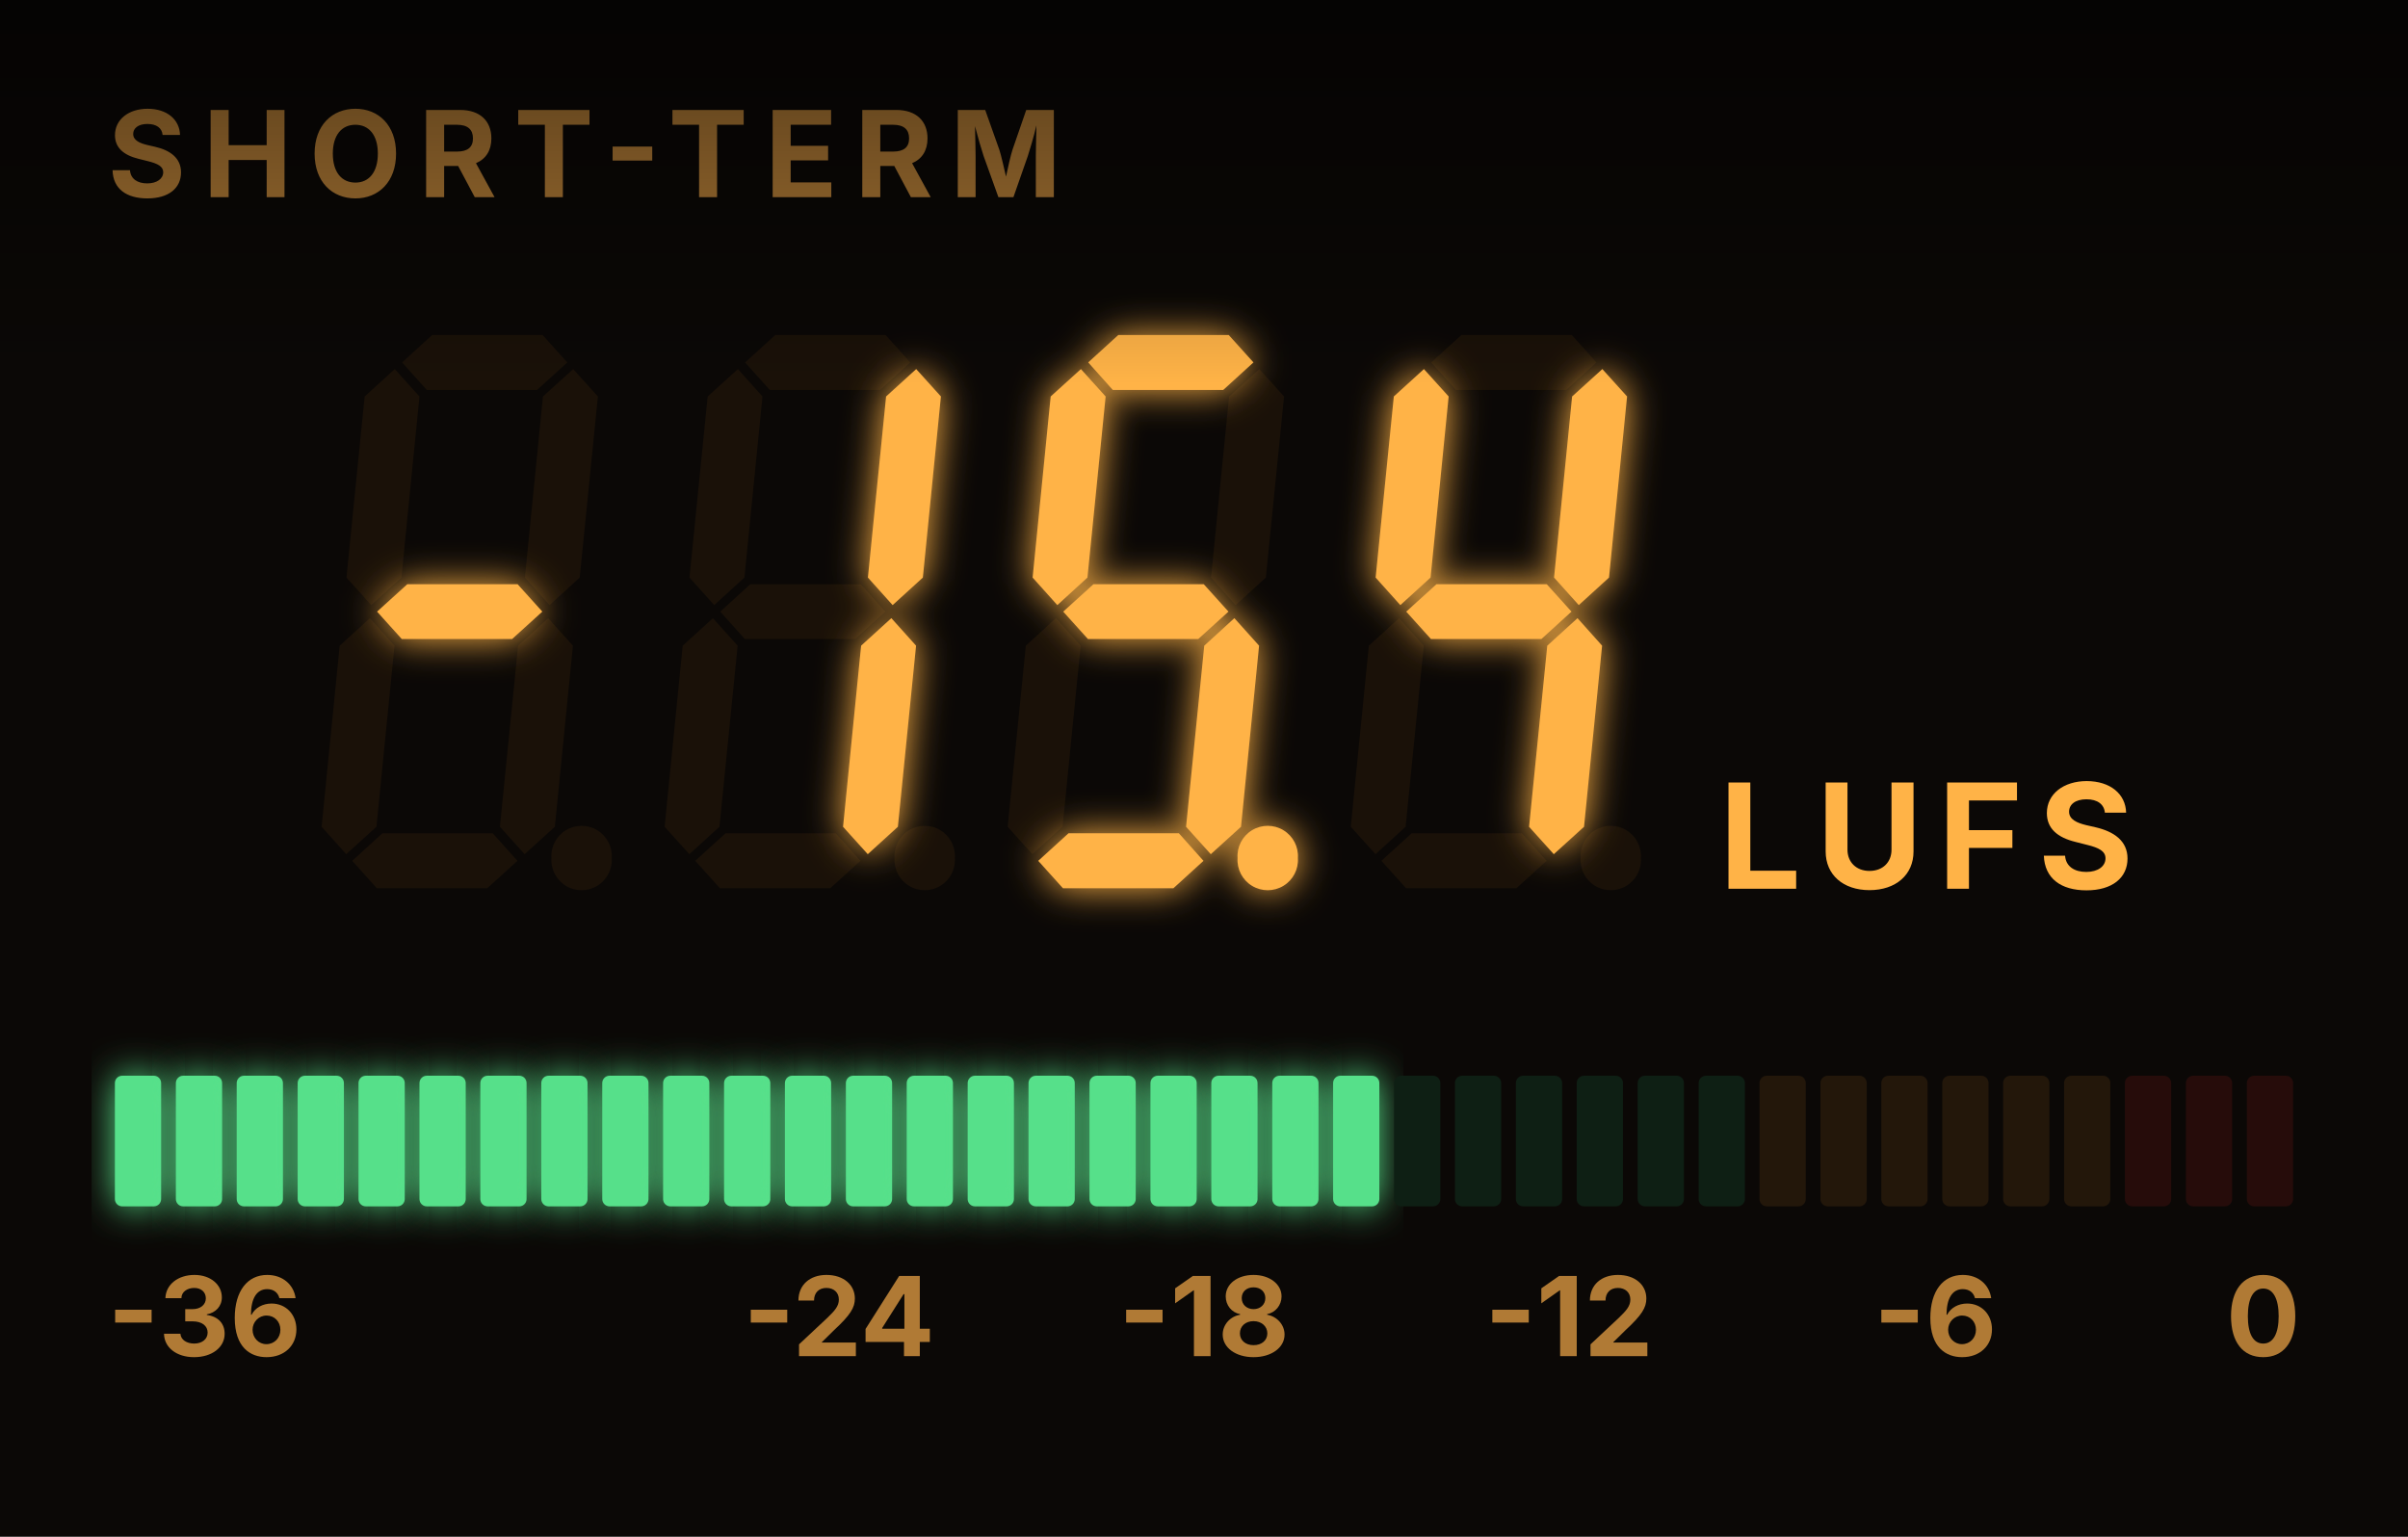
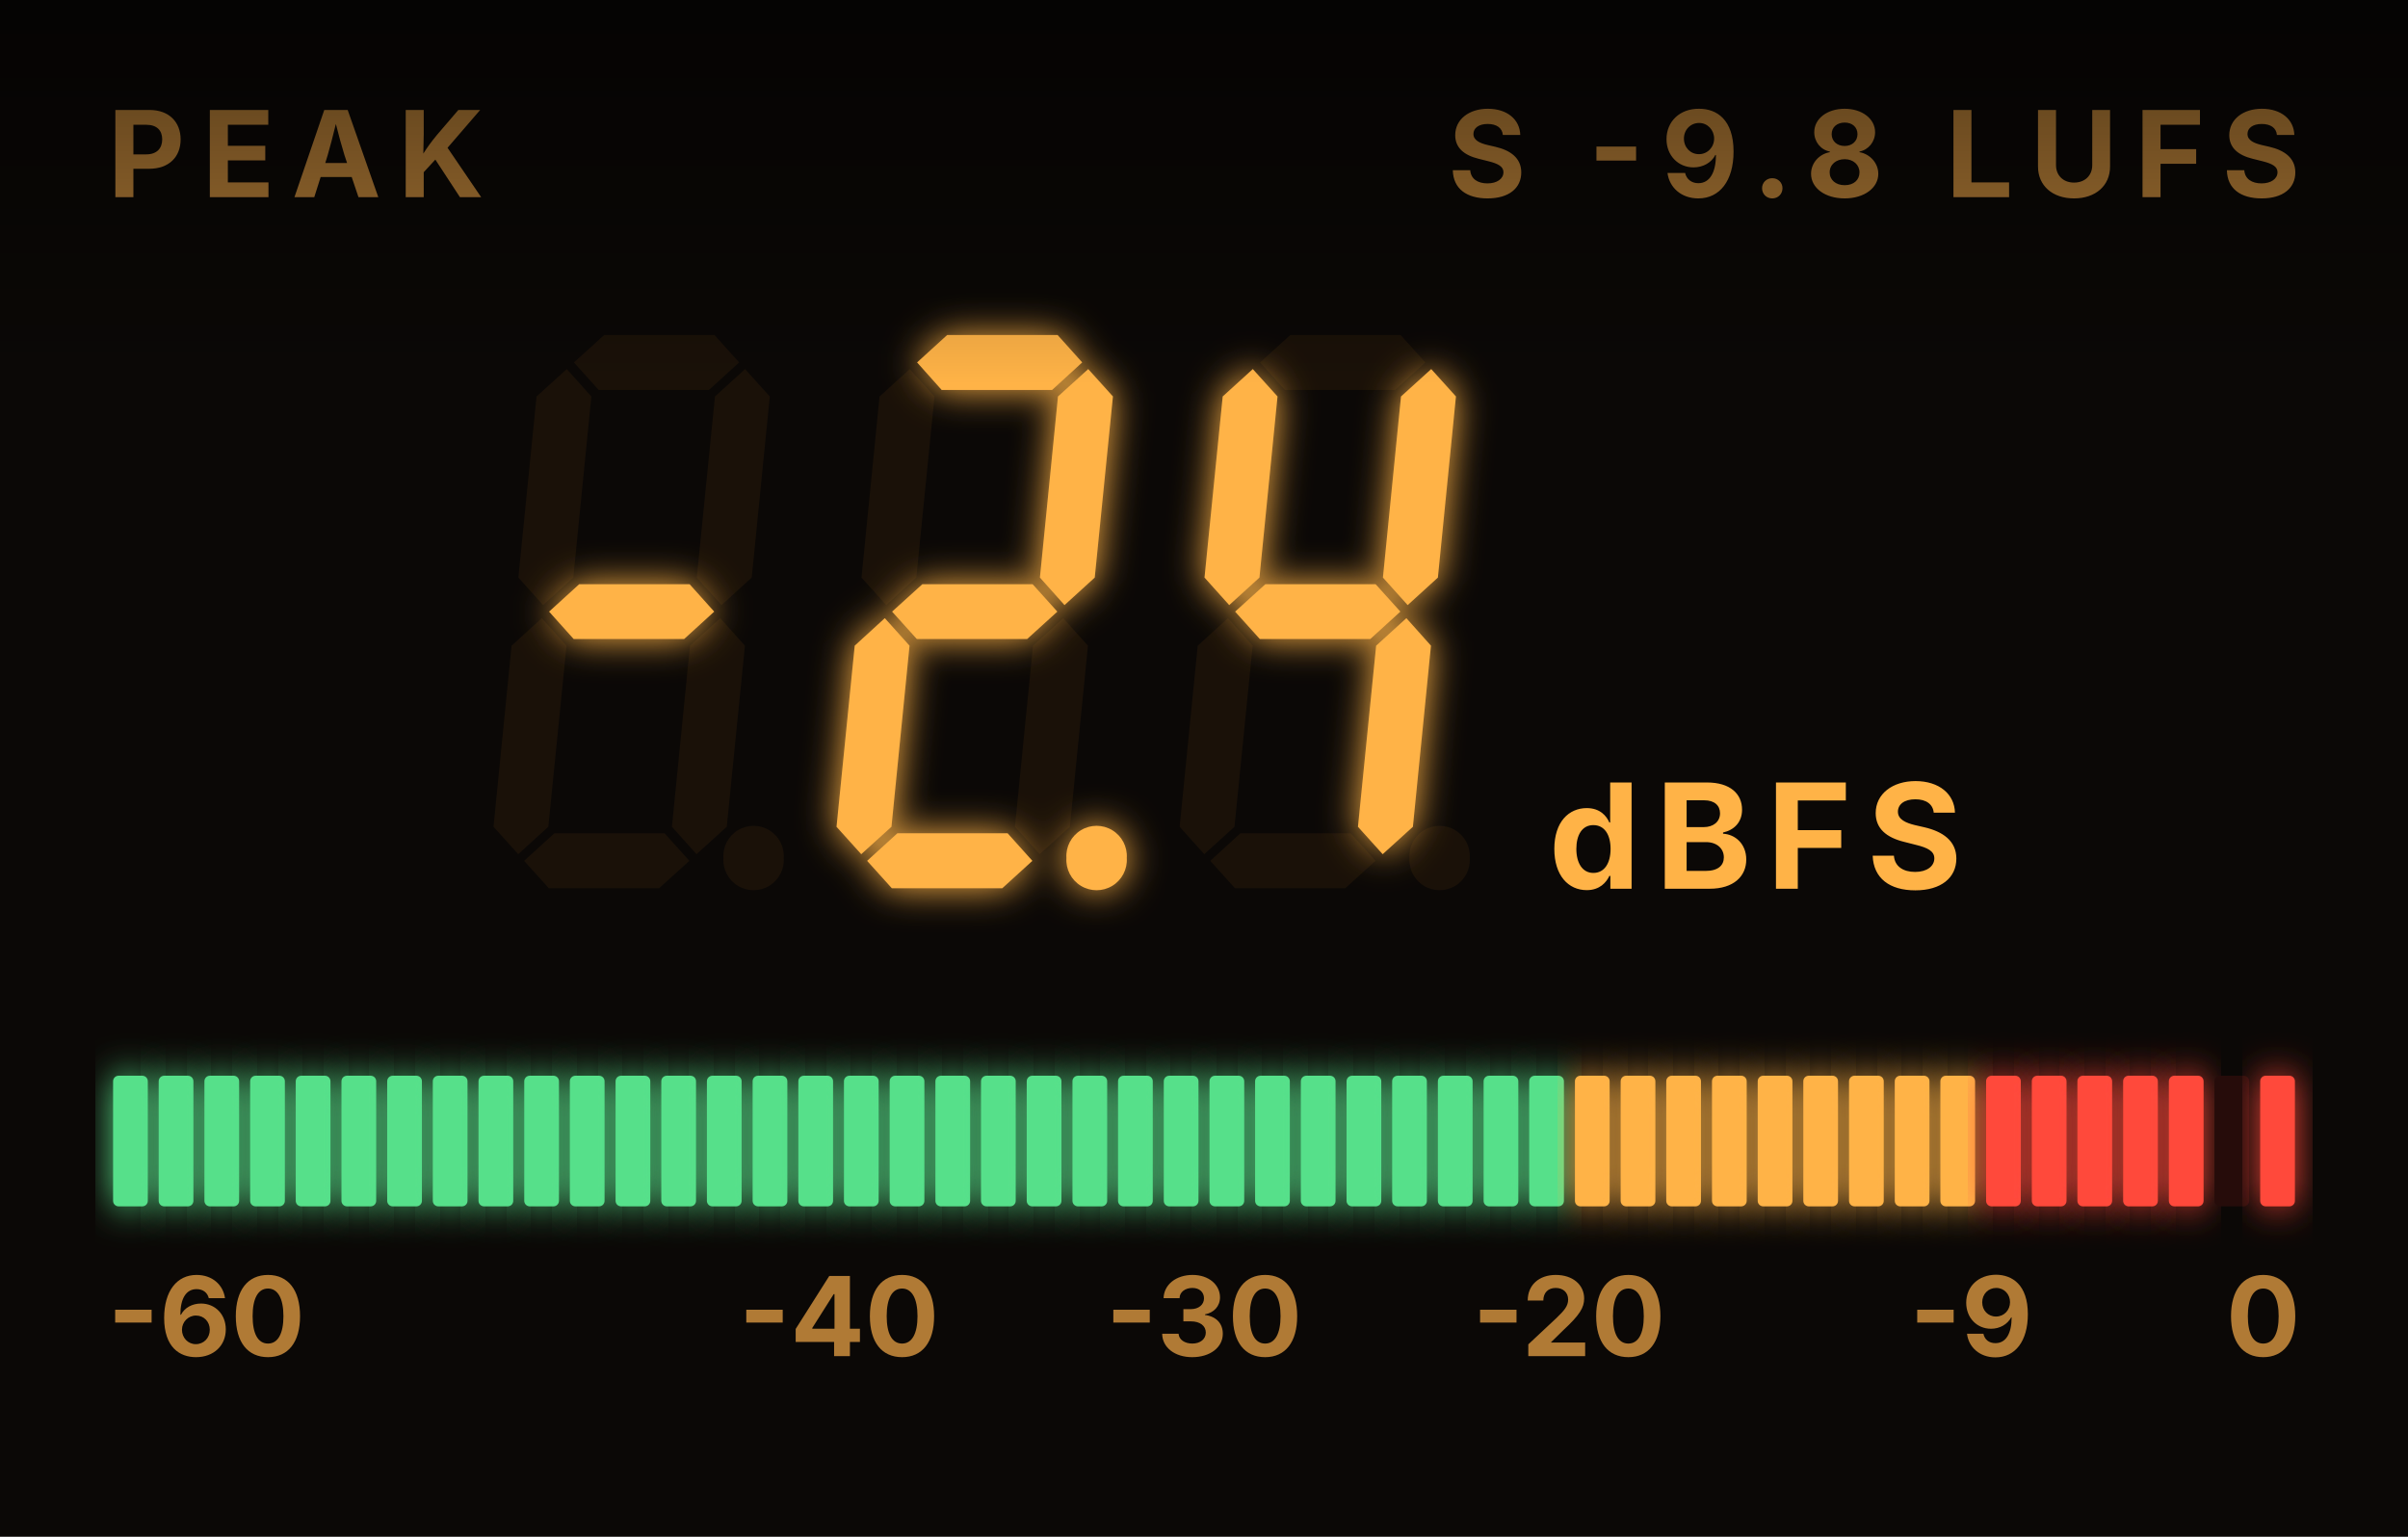
<svg xmlns="http://www.w3.org/2000/svg" width="188" height="120" viewBox="0 0 188 120">
  <defs>
    <filter id="glow" x="-50%" y="-50%" width="200%" height="200%">
      <feGaussianBlur stdDeviation="1.44" result="b" />
      <feMerge>
        <feMergeNode in="b" />
        <feMergeNode in="SourceGraphic" />
      </feMerge>
    </filter>
  </defs>
  <rect width="188" height="120" fill="#0B0806" />
  <defs>
    <linearGradient id="sh" x1="0" y1="0" x2="0" y2="1">
      <stop offset="0" stop-color="#000" stop-opacity="0.55" />
      <stop offset="0.25" stop-color="#000" stop-opacity="0" />
    </linearGradient>
  </defs>
-   <text x="8.4" y="15.4" font-size="9.36" fill="#B07A35" font-weight="700" text-anchor="start" letter-spacing="1.31" font-family="Inter, sans-serif">SHORT-TERM</text>
-   <path d="M31.39 28.30 L33.74 26.16 L42.36 26.16 L44.29 28.30 L41.93 30.45 L33.32 30.45 Z M44.75 28.82 L46.68 30.96 L45.26 45.10 L42.91 47.25 L40.98 45.10 L42.39 30.96 Z M42.80 48.27 L44.73 50.42 L43.32 64.56 L40.96 66.70 L39.03 64.56 L40.45 50.42 Z M27.50 67.22 L29.85 65.07 L38.47 65.07 L40.40 67.22 L38.04 69.36 L29.42 69.36 Z M28.88 48.27 L30.80 50.42 L29.39 64.56 L27.03 66.70 L25.11 64.56 L26.52 50.42 Z M30.82 28.82 L32.75 30.96 L31.34 45.10 L28.98 47.25 L27.05 45.10 L28.47 30.96 Z M29.44 47.76 L31.80 45.62 L40.41 45.62 L42.34 47.76 L39.98 49.90 L31.37 49.90 Z M43.05 67.00 a2.36 2.36 0 1 0 4.71 0 a2.36 2.36 0 1 0 -4.71 0 Z M58.17 28.30 L60.53 26.16 L69.14 26.16 L71.07 28.30 L68.71 30.45 L60.10 30.45 Z M71.53 28.82 L73.46 30.96 L72.05 45.10 L69.69 47.25 L67.76 45.10 L69.18 30.96 Z M69.59 48.27 L71.52 50.42 L70.10 64.56 L67.75 66.70 L65.82 64.56 L67.23 50.42 Z M54.28 67.22 L56.64 65.07 L65.25 65.07 L67.18 67.22 L64.82 69.36 L56.21 69.36 Z M55.66 48.27 L57.59 50.42 L56.17 64.56 L53.82 66.70 L51.89 64.56 L53.30 50.42 Z M57.61 28.82 L59.53 30.96 L58.12 45.10 L55.76 47.25 L53.83 45.10 L55.25 30.96 Z M56.23 47.76 L58.58 45.62 L67.20 45.62 L69.13 47.76 L66.77 49.90 L58.15 49.90 Z M69.84 67.00 a2.36 2.36 0 1 0 4.71 0 a2.36 2.36 0 1 0 -4.71 0 Z M84.96 28.30 L87.31 26.16 L95.93 26.16 L97.86 28.30 L95.50 30.45 L86.88 30.45 Z M98.32 28.82 L100.25 30.96 L98.83 45.10 L96.47 47.25 L94.55 45.10 L95.96 30.96 Z M96.37 48.27 L98.30 50.42 L96.89 64.56 L94.53 66.70 L92.60 64.56 L94.02 50.42 Z M81.06 67.22 L83.42 65.07 L92.04 65.07 L93.96 67.22 L91.61 69.36 L82.99 69.36 Z M82.44 48.27 L84.37 50.42 L82.96 64.56 L80.60 66.70 L78.67 64.56 L80.09 50.42 Z M84.39 28.82 L86.32 30.96 L84.90 45.10 L82.55 47.25 L80.62 45.10 L82.03 30.96 Z M83.01 47.76 L85.37 45.62 L93.98 45.62 L95.91 47.76 L93.55 49.90 L84.94 49.90 Z M96.62 67.00 a2.36 2.36 0 1 0 4.71 0 a2.36 2.36 0 1 0 -4.71 0 Z M111.74 28.30 L114.10 26.16 L122.71 26.16 L124.64 28.30 L122.28 30.45 L113.67 30.45 Z M125.10 28.82 L127.03 30.96 L125.62 45.10 L123.26 47.25 L121.33 45.10 L122.74 30.96 Z M123.16 48.27 L125.08 50.42 L123.67 64.56 L121.31 66.70 L119.38 64.56 L120.80 50.42 Z M107.85 67.22 L110.21 65.07 L118.82 65.07 L120.75 67.22 L118.39 69.36 L109.78 69.36 Z M109.23 48.27 L111.16 50.42 L109.74 64.56 L107.39 66.70 L105.46 64.56 L106.87 50.42 Z M111.17 28.82 L113.10 30.96 L111.69 45.10 L109.33 47.25 L107.40 45.10 L108.82 30.96 Z M109.79 47.76 L112.15 45.62 L120.76 45.62 L122.69 47.76 L120.34 49.90 L111.72 49.90 Z M123.40 67.00 a2.36 2.36 0 1 0 4.71 0 a2.36 2.36 0 1 0 -4.71 0 Z" fill="#1A1108" />
-   <path d="M29.44 47.76 L31.80 45.62 L40.41 45.62 L42.34 47.76 L39.98 49.90 L31.37 49.90 Z M71.53 28.82 L73.46 30.96 L72.05 45.10 L69.69 47.25 L67.76 45.10 L69.18 30.96 Z M69.59 48.27 L71.52 50.42 L70.10 64.56 L67.75 66.70 L65.82 64.56 L67.23 50.42 Z M84.96 28.30 L87.31 26.16 L95.93 26.16 L97.86 28.30 L95.50 30.45 L86.88 30.45 Z M96.37 48.27 L98.30 50.42 L96.89 64.56 L94.53 66.70 L92.60 64.56 L94.02 50.42 Z M81.06 67.22 L83.42 65.07 L92.04 65.07 L93.96 67.22 L91.61 69.36 L82.99 69.36 Z M84.39 28.82 L86.32 30.96 L84.90 45.10 L82.55 47.25 L80.62 45.10 L82.03 30.96 Z M83.01 47.76 L85.37 45.62 L93.98 45.62 L95.91 47.76 L93.55 49.90 L84.94 49.90 Z M96.62 67.00 a2.36 2.36 0 1 0 4.71 0 a2.36 2.36 0 1 0 -4.71 0 Z M125.10 28.82 L127.03 30.96 L125.62 45.10 L123.26 47.25 L121.33 45.10 L122.74 30.96 Z M123.16 48.27 L125.08 50.42 L123.67 64.56 L121.31 66.70 L119.38 64.56 L120.80 50.42 Z M111.17 28.82 L113.10 30.96 L111.69 45.10 L109.33 47.25 L107.40 45.10 L108.82 30.96 Z M109.79 47.76 L112.15 45.62 L120.76 45.62 L122.69 47.76 L120.34 49.90 L111.72 49.90 Z" fill="#FFB347" filter="url(#glow)" />
-   <text x="134.2" y="69.4" font-size="11.4" fill="#FFB347" font-weight="700" text-anchor="start" letter-spacing="1.14" font-family="Inter, sans-serif">LUFS</text>
-   <rect x="8.97" y="84.00" width="3.61" height="10.20" rx="0.57" fill="#57E08A" filter="url(#glow)" />
-   <rect x="13.73" y="84.00" width="3.61" height="10.20" rx="0.57" fill="#57E08A" filter="url(#glow)" />
-   <rect x="18.48" y="84.00" width="3.61" height="10.20" rx="0.57" fill="#57E08A" filter="url(#glow)" />
-   <rect x="23.24" y="84.00" width="3.61" height="10.20" rx="0.57" fill="#57E08A" filter="url(#glow)" />
-   <rect x="27.99" y="84.00" width="3.61" height="10.20" rx="0.57" fill="#57E08A" filter="url(#glow)" />
-   <rect x="32.75" y="84.00" width="3.61" height="10.20" rx="0.57" fill="#57E08A" filter="url(#glow)" />
-   <rect x="37.50" y="84.00" width="3.61" height="10.20" rx="0.57" fill="#57E08A" filter="url(#glow)" />
-   <rect x="42.26" y="84.00" width="3.61" height="10.20" rx="0.57" fill="#57E08A" filter="url(#glow)" />
-   <rect x="47.02" y="84.00" width="3.61" height="10.20" rx="0.57" fill="#57E08A" filter="url(#glow)" />
-   <rect x="51.77" y="84.00" width="3.61" height="10.20" rx="0.57" fill="#57E08A" filter="url(#glow)" />
-   <rect x="56.53" y="84.00" width="3.61" height="10.20" rx="0.57" fill="#57E08A" filter="url(#glow)" />
-   <rect x="61.28" y="84.00" width="3.61" height="10.20" rx="0.57" fill="#57E08A" filter="url(#glow)" />
-   <rect x="66.04" y="84.00" width="3.61" height="10.20" rx="0.57" fill="#57E08A" filter="url(#glow)" />
-   <rect x="70.79" y="84.00" width="3.61" height="10.20" rx="0.57" fill="#57E08A" filter="url(#glow)" />
-   <rect x="75.55" y="84.00" width="3.61" height="10.20" rx="0.57" fill="#57E08A" filter="url(#glow)" />
-   <rect x="80.30" y="84.00" width="3.61" height="10.20" rx="0.57" fill="#57E08A" filter="url(#glow)" />
-   <rect x="85.06" y="84.00" width="3.61" height="10.20" rx="0.57" fill="#57E08A" filter="url(#glow)" />
-   <rect x="89.82" y="84.00" width="3.61" height="10.20" rx="0.57" fill="#57E08A" filter="url(#glow)" />
-   <rect x="94.57" y="84.00" width="3.61" height="10.20" rx="0.57" fill="#57E08A" filter="url(#glow)" />
-   <rect x="99.33" y="84.00" width="3.61" height="10.20" rx="0.57" fill="#57E08A" filter="url(#glow)" />
-   <rect x="104.08" y="84.00" width="3.61" height="10.20" rx="0.57" fill="#57E08A" filter="url(#glow)" />
-   <rect x="108.84" y="84.00" width="3.61" height="10.20" rx="0.57" fill="#0E1F14" />
-   <rect x="113.59" y="84.00" width="3.61" height="10.20" rx="0.57" fill="#0E1F14" />
-   <rect x="118.35" y="84.00" width="3.61" height="10.20" rx="0.57" fill="#0E1F14" />
-   <rect x="123.10" y="84.00" width="3.61" height="10.20" rx="0.57" fill="#0E1F14" />
-   <rect x="127.86" y="84.00" width="3.61" height="10.20" rx="0.57" fill="#0E1F14" />
-   <rect x="132.62" y="84.00" width="3.61" height="10.20" rx="0.57" fill="#0E1F14" />
-   <rect x="137.37" y="84.00" width="3.61" height="10.20" rx="0.57" fill="#23170A" />
-   <rect x="142.13" y="84.00" width="3.61" height="10.20" rx="0.57" fill="#23170A" />
-   <rect x="146.88" y="84.00" width="3.61" height="10.20" rx="0.57" fill="#23170A" />
-   <rect x="151.64" y="84.00" width="3.61" height="10.20" rx="0.57" fill="#23170A" />
-   <rect x="156.39" y="84.00" width="3.61" height="10.20" rx="0.57" fill="#23170A" />
-   <rect x="161.15" y="84.00" width="3.61" height="10.20" rx="0.57" fill="#23170A" />
-   <rect x="165.90" y="84.00" width="3.61" height="10.20" rx="0.57" fill="#260C0A" />
-   <rect x="170.66" y="84.00" width="3.61" height="10.20" rx="0.57" fill="#260C0A" />
-   <rect x="175.42" y="84.00" width="3.61" height="10.20" rx="0.57" fill="#260C0A" />
-   <text x="8.4" y="105.9" font-size="8.611" fill="#B07A35" font-weight="700" text-anchor="start" letter-spacing="0" font-family="Inter, sans-serif">-36</text>
-   <text x="65.5" y="105.9" font-size="8.611" fill="#B07A35" font-weight="700" text-anchor="middle" letter-spacing="0" font-family="Inter, sans-serif">-24</text>
-   <text x="94.0" y="105.9" font-size="8.611" fill="#B07A35" font-weight="700" text-anchor="middle" letter-spacing="0" font-family="Inter, sans-serif">-18</text>
-   <text x="122.5" y="105.9" font-size="8.611" fill="#B07A35" font-weight="700" text-anchor="middle" letter-spacing="0" font-family="Inter, sans-serif">-12</text>
-   <text x="151.1" y="105.9" font-size="8.611" fill="#B07A35" font-weight="700" text-anchor="middle" letter-spacing="0" font-family="Inter, sans-serif">-6</text>
+   <text x="8.4" y="15.4" font-size="9.36" fill="#B07A35" font-weight="700" text-anchor="start" letter-spacing="1.31" font-family="Inter, sans-serif">PEAK</text>
+   <text x="179.6" y="15.4" font-size="9.36" fill="#B07A35" font-weight="700" text-anchor="end" letter-spacing="1.31" font-family="Inter, sans-serif">S -9.8 LUFS</text>
+   <path d="M44.81 28.30 L47.17 26.16 L55.78 26.16 L57.71 28.30 L55.35 30.45 L46.74 30.45 Z M58.17 28.82 L60.10 30.96 L58.69 45.10 L56.33 47.25 L54.40 45.10 L55.82 30.96 Z M56.23 48.27 L58.16 50.42 L56.74 64.56 L54.38 66.70 L52.46 64.56 L53.87 50.42 Z M40.92 67.22 L43.28 65.07 L51.89 65.07 L53.82 67.22 L51.46 69.36 L42.85 69.36 Z M42.30 48.27 L44.23 50.42 L42.81 64.56 L40.46 66.70 L38.53 64.56 L39.94 50.42 Z M44.25 28.82 L46.17 30.96 L44.76 45.10 L42.40 47.25 L40.47 45.10 L41.89 30.96 Z M42.87 47.76 L45.22 45.62 L53.84 45.62 L55.76 47.76 L53.41 49.90 L44.79 49.90 Z M56.48 67.00 a2.36 2.36 0 1 0 4.71 0 a2.36 2.36 0 1 0 -4.71 0 Z M71.60 28.30 L73.95 26.16 L82.57 26.16 L84.49 28.30 L82.14 30.45 L73.52 30.45 Z M84.96 28.82 L86.89 30.96 L85.47 45.10 L83.11 47.25 L81.19 45.10 L82.60 30.96 Z M83.01 48.27 L84.94 50.42 L83.53 64.56 L81.17 66.70 L79.24 64.56 L80.65 50.42 Z M67.70 67.22 L70.06 65.07 L78.67 65.07 L80.60 67.22 L78.25 69.36 L69.63 69.36 Z M69.08 48.27 L71.01 50.42 L69.60 64.56 L67.24 66.70 L65.31 64.56 L66.73 50.42 Z M71.03 28.82 L72.96 30.96 L71.54 45.10 L69.19 47.25 L67.26 45.10 L68.67 30.96 Z M69.65 47.76 L72.01 45.62 L80.62 45.62 L82.55 47.76 L80.19 49.90 L71.58 49.90 Z M83.26 67.00 a2.36 2.36 0 1 0 4.71 0 a2.36 2.36 0 1 0 -4.71 0 Z M98.38 28.30 L100.74 26.16 L109.35 26.16 L111.28 28.30 L108.92 30.45 L100.31 30.45 Z M111.74 28.82 L113.67 30.96 L112.26 45.10 L109.90 47.25 L107.97 45.10 L109.38 30.96 Z M109.80 48.27 L111.72 50.42 L110.31 64.56 L107.95 66.70 L106.02 64.56 L107.44 50.42 Z M94.49 67.22 L96.84 65.07 L105.46 65.07 L107.39 67.22 L105.03 69.36 L96.42 69.36 Z M95.87 48.27 L97.80 50.42 L96.38 64.56 L94.02 66.70 L92.10 64.56 L93.51 50.42 Z M97.81 28.82 L99.74 30.96 L98.33 45.10 L95.97 47.25 L94.04 45.10 L95.46 30.96 Z M96.43 47.76 L98.79 45.62 L107.40 45.62 L109.33 47.76 L106.98 49.90 L98.36 49.90 Z M110.04 67.00 a2.36 2.36 0 1 0 4.71 0 a2.36 2.36 0 1 0 -4.71 0 Z" fill="#1A1108" />
+   <path d="M42.87 47.76 L45.22 45.62 L53.84 45.62 L55.76 47.76 L53.41 49.90 L44.79 49.90 Z M71.60 28.30 L73.95 26.16 L82.57 26.16 L84.49 28.30 L82.14 30.45 L73.52 30.45 Z M84.96 28.82 L86.89 30.96 L85.47 45.10 L83.11 47.25 L81.19 45.10 L82.60 30.96 Z M67.70 67.22 L70.06 65.07 L78.67 65.07 L80.60 67.22 L78.25 69.36 L69.63 69.36 Z M69.08 48.27 L71.01 50.42 L69.60 64.56 L67.24 66.70 L65.31 64.56 L66.73 50.42 Z M69.65 47.76 L72.01 45.62 L80.62 45.62 L82.55 47.76 L80.19 49.90 L71.58 49.90 Z M83.26 67.00 a2.36 2.36 0 1 0 4.71 0 a2.36 2.36 0 1 0 -4.71 0 Z M111.74 28.82 L113.67 30.96 L112.26 45.10 L109.90 47.25 L107.97 45.10 L109.38 30.96 Z M109.80 48.27 L111.72 50.42 L110.31 64.56 L107.95 66.70 L106.02 64.56 L107.44 50.42 Z M97.81 28.82 L99.74 30.96 L98.33 45.10 L95.97 47.25 L94.04 45.10 L95.46 30.96 Z M96.43 47.76 L98.79 45.62 L107.40 45.62 L109.33 47.76 L106.98 49.90 L98.36 49.90 Z" fill="#FFB347" filter="url(#glow)" />
+   <text x="120.9" y="69.4" font-size="11.4" fill="#FFB347" font-weight="700" text-anchor="start" letter-spacing="1.14" font-family="Inter, sans-serif">dBFS</text>
+   <rect x="8.83" y="84.00" width="2.71" height="10.20" rx="0.43" fill="#57E08A" filter="url(#glow)" />
+   <rect x="12.39" y="84.00" width="2.71" height="10.20" rx="0.43" fill="#57E08A" filter="url(#glow)" />
+   <rect x="15.96" y="84.00" width="2.71" height="10.20" rx="0.43" fill="#57E08A" filter="url(#glow)" />
+   <rect x="19.53" y="84.00" width="2.71" height="10.20" rx="0.43" fill="#57E08A" filter="url(#glow)" />
+   <rect x="23.09" y="84.00" width="2.71" height="10.20" rx="0.43" fill="#57E08A" filter="url(#glow)" />
+   <rect x="26.66" y="84.00" width="2.71" height="10.20" rx="0.43" fill="#57E08A" filter="url(#glow)" />
+   <rect x="30.23" y="84.00" width="2.71" height="10.20" rx="0.43" fill="#57E08A" filter="url(#glow)" />
+   <rect x="33.79" y="84.00" width="2.71" height="10.20" rx="0.43" fill="#57E08A" filter="url(#glow)" />
+   <rect x="37.36" y="84.00" width="2.71" height="10.20" rx="0.43" fill="#57E08A" filter="url(#glow)" />
+   <rect x="40.93" y="84.00" width="2.71" height="10.20" rx="0.43" fill="#57E08A" filter="url(#glow)" />
+   <rect x="44.49" y="84.00" width="2.71" height="10.20" rx="0.43" fill="#57E08A" filter="url(#glow)" />
+   <rect x="48.06" y="84.00" width="2.71" height="10.20" rx="0.43" fill="#57E08A" filter="url(#glow)" />
+   <rect x="51.63" y="84.00" width="2.71" height="10.20" rx="0.43" fill="#57E08A" filter="url(#glow)" />
+   <rect x="55.19" y="84.00" width="2.71" height="10.20" rx="0.43" fill="#57E08A" filter="url(#glow)" />
+   <rect x="58.76" y="84.00" width="2.71" height="10.20" rx="0.43" fill="#57E08A" filter="url(#glow)" />
+   <rect x="62.33" y="84.00" width="2.71" height="10.20" rx="0.43" fill="#57E08A" filter="url(#glow)" />
+   <rect x="65.89" y="84.00" width="2.71" height="10.20" rx="0.43" fill="#57E08A" filter="url(#glow)" />
+   <rect x="69.46" y="84.00" width="2.71" height="10.20" rx="0.43" fill="#57E08A" filter="url(#glow)" />
+   <rect x="73.03" y="84.00" width="2.71" height="10.20" rx="0.43" fill="#57E08A" filter="url(#glow)" />
+   <rect x="76.59" y="84.00" width="2.71" height="10.20" rx="0.43" fill="#57E08A" filter="url(#glow)" />
+   <rect x="80.16" y="84.00" width="2.71" height="10.20" rx="0.43" fill="#57E08A" filter="url(#glow)" />
+   <rect x="83.73" y="84.00" width="2.71" height="10.20" rx="0.43" fill="#57E08A" filter="url(#glow)" />
+   <rect x="87.29" y="84.00" width="2.71" height="10.20" rx="0.43" fill="#57E08A" filter="url(#glow)" />
+   <rect x="90.86" y="84.00" width="2.71" height="10.20" rx="0.43" fill="#57E08A" filter="url(#glow)" />
+   <rect x="94.43" y="84.00" width="2.71" height="10.20" rx="0.43" fill="#57E08A" filter="url(#glow)" />
+   <rect x="97.99" y="84.00" width="2.71" height="10.20" rx="0.43" fill="#57E08A" filter="url(#glow)" />
+   <rect x="101.56" y="84.00" width="2.71" height="10.20" rx="0.43" fill="#57E08A" filter="url(#glow)" />
+   <rect x="105.13" y="84.00" width="2.71" height="10.20" rx="0.43" fill="#57E08A" filter="url(#glow)" />
+   <rect x="108.69" y="84.00" width="2.71" height="10.20" rx="0.43" fill="#57E08A" filter="url(#glow)" />
+   <rect x="112.26" y="84.00" width="2.71" height="10.20" rx="0.43" fill="#57E08A" filter="url(#glow)" />
+   <rect x="115.83" y="84.00" width="2.71" height="10.20" rx="0.43" fill="#57E08A" filter="url(#glow)" />
+   <rect x="119.39" y="84.00" width="2.71" height="10.20" rx="0.43" fill="#57E08A" filter="url(#glow)" />
+   <rect x="122.96" y="84.00" width="2.71" height="10.20" rx="0.43" fill="#FFB347" filter="url(#glow)" />
+   <rect x="126.53" y="84.00" width="2.71" height="10.20" rx="0.43" fill="#FFB347" filter="url(#glow)" />
+   <rect x="130.09" y="84.00" width="2.71" height="10.20" rx="0.43" fill="#FFB347" filter="url(#glow)" />
+   <rect x="133.66" y="84.00" width="2.71" height="10.20" rx="0.43" fill="#FFB347" filter="url(#glow)" />
+   <rect x="137.23" y="84.00" width="2.71" height="10.20" rx="0.43" fill="#FFB347" filter="url(#glow)" />
+   <rect x="140.79" y="84.00" width="2.71" height="10.20" rx="0.43" fill="#FFB347" filter="url(#glow)" />
+   <rect x="144.36" y="84.00" width="2.71" height="10.20" rx="0.43" fill="#FFB347" filter="url(#glow)" />
+   <rect x="147.93" y="84.00" width="2.71" height="10.20" rx="0.43" fill="#FFB347" filter="url(#glow)" />
+   <rect x="151.49" y="84.00" width="2.71" height="10.20" rx="0.43" fill="#FFB347" filter="url(#glow)" />
+   <rect x="155.06" y="84.00" width="2.71" height="10.20" rx="0.43" fill="#FF4A3A" filter="url(#glow)" />
+   <rect x="158.63" y="84.00" width="2.71" height="10.20" rx="0.43" fill="#FF4A3A" filter="url(#glow)" />
+   <rect x="162.19" y="84.00" width="2.71" height="10.20" rx="0.43" fill="#FF4A3A" filter="url(#glow)" />
+   <rect x="165.76" y="84.00" width="2.71" height="10.20" rx="0.43" fill="#FF4A3A" filter="url(#glow)" />
+   <rect x="169.33" y="84.00" width="2.71" height="10.20" rx="0.43" fill="#FF4A3A" filter="url(#glow)" />
+   <rect x="172.89" y="84.00" width="2.71" height="10.20" rx="0.43" fill="#260C0A" />
+   <rect x="176.46" y="84.00" width="2.71" height="10.20" rx="0.43" fill="#FF4A3A" filter="url(#glow)" />
+   <text x="8.4" y="105.9" font-size="8.611" fill="#B07A35" font-weight="700" text-anchor="start" letter-spacing="0" font-family="Inter, sans-serif">-60</text>
+   <text x="65.5" y="105.9" font-size="8.611" fill="#B07A35" font-weight="700" text-anchor="middle" letter-spacing="0" font-family="Inter, sans-serif">-40</text>
+   <text x="94.0" y="105.9" font-size="8.611" fill="#B07A35" font-weight="700" text-anchor="middle" letter-spacing="0" font-family="Inter, sans-serif">-30</text>
+   <text x="122.5" y="105.9" font-size="8.611" fill="#B07A35" font-weight="700" text-anchor="middle" letter-spacing="0" font-family="Inter, sans-serif">-20</text>
+   <text x="153.9" y="105.9" font-size="8.611" fill="#B07A35" font-weight="700" text-anchor="middle" letter-spacing="0" font-family="Inter, sans-serif">-9</text>
  <text x="179.6" y="105.9" font-size="8.611" fill="#B07A35" font-weight="700" text-anchor="end" letter-spacing="0" font-family="Inter, sans-serif">0</text>
  <rect width="188" height="120" fill="url(#sh)" />
</svg>
